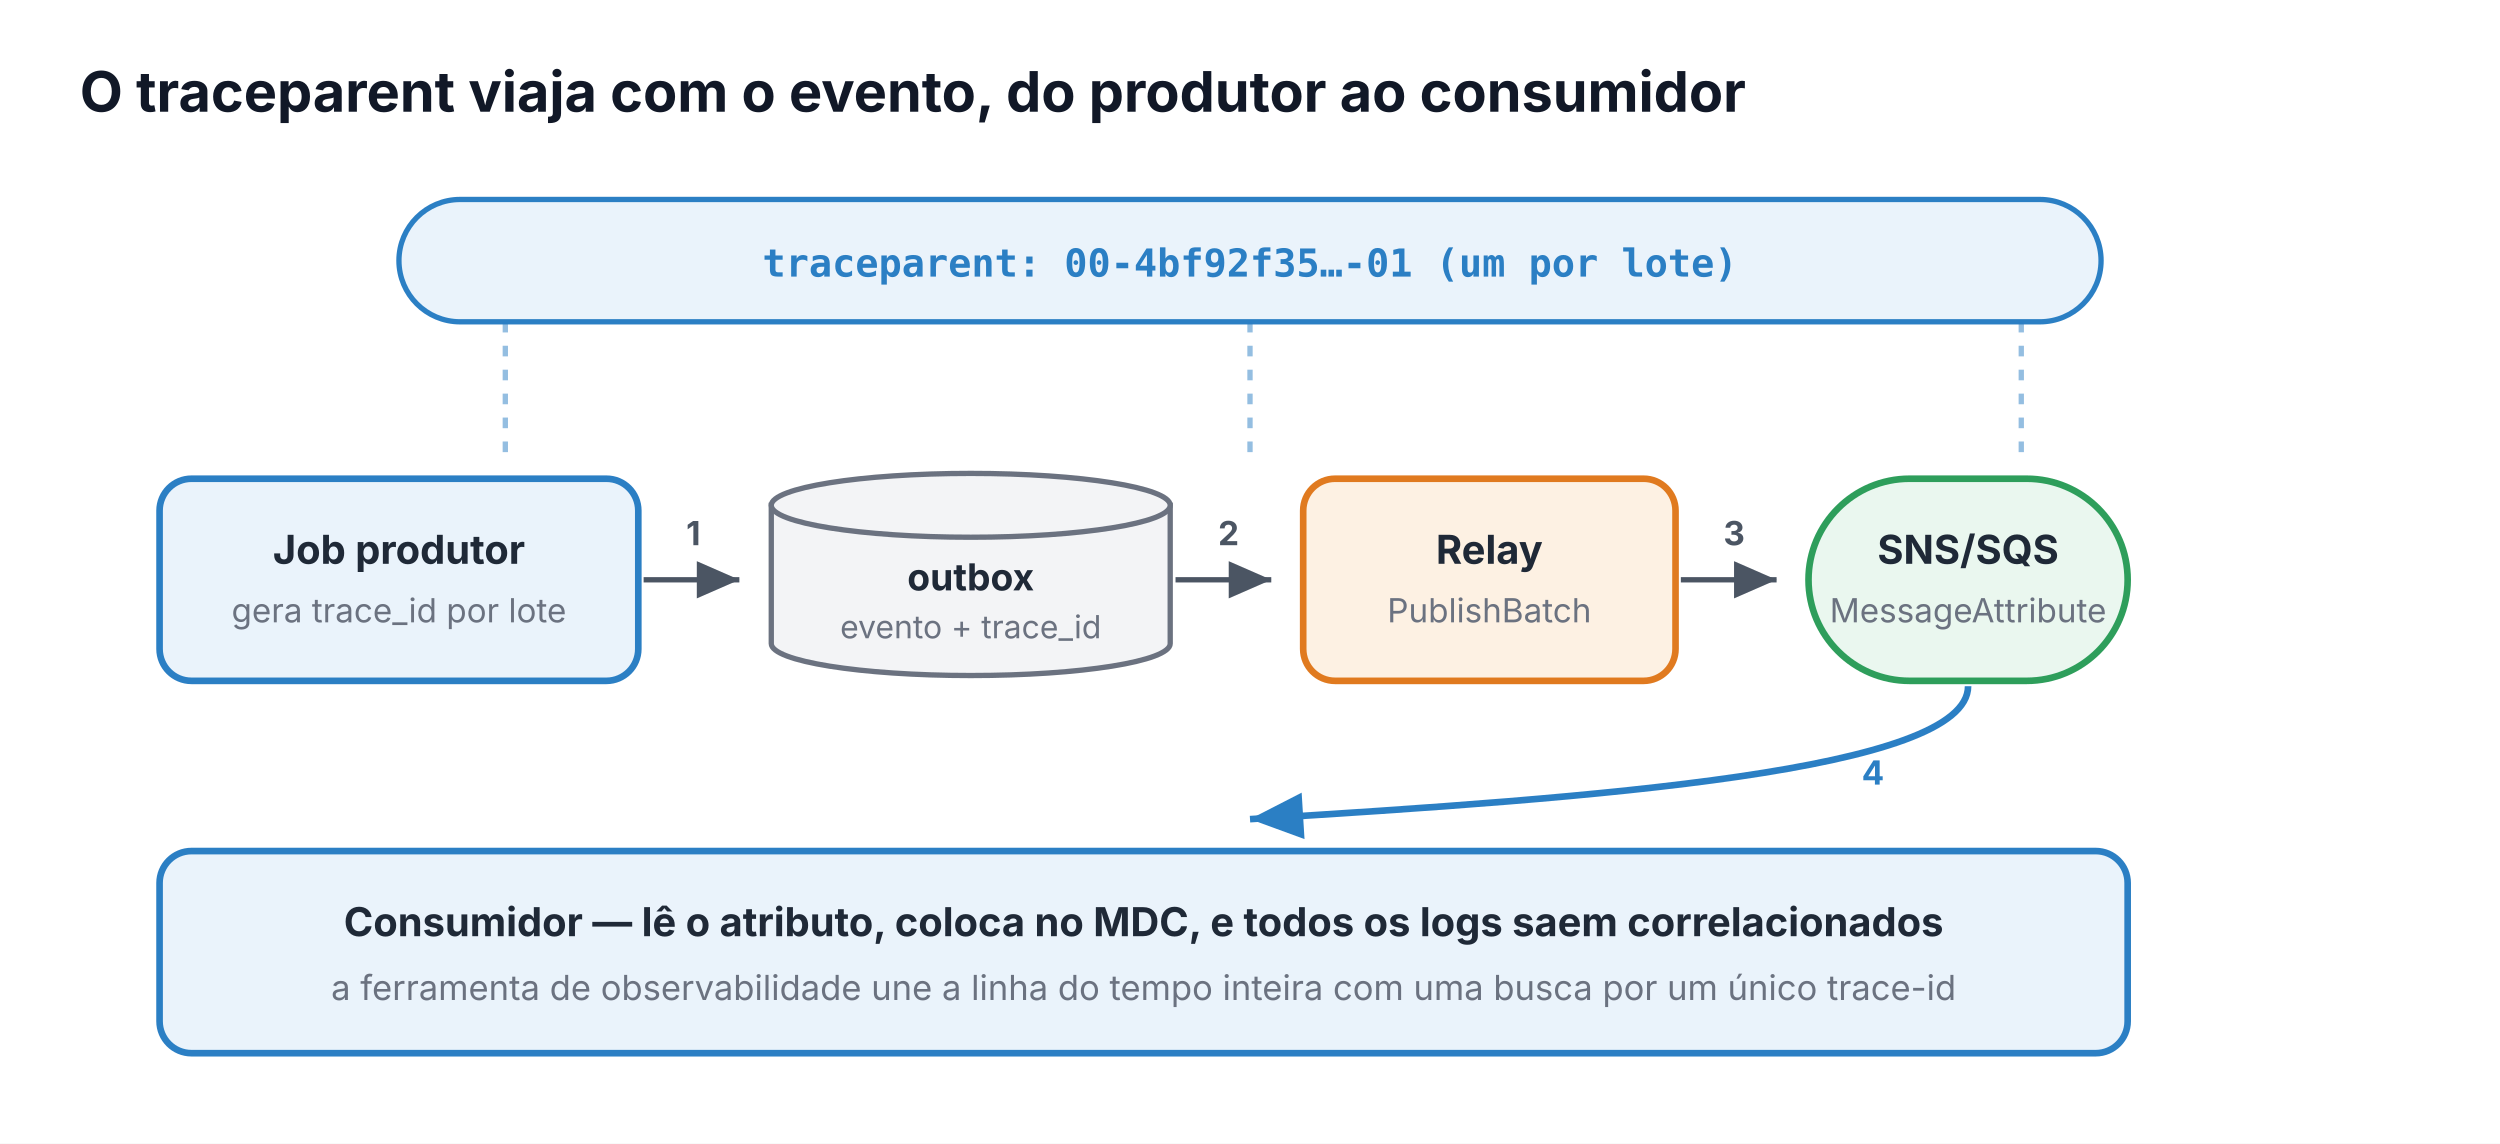
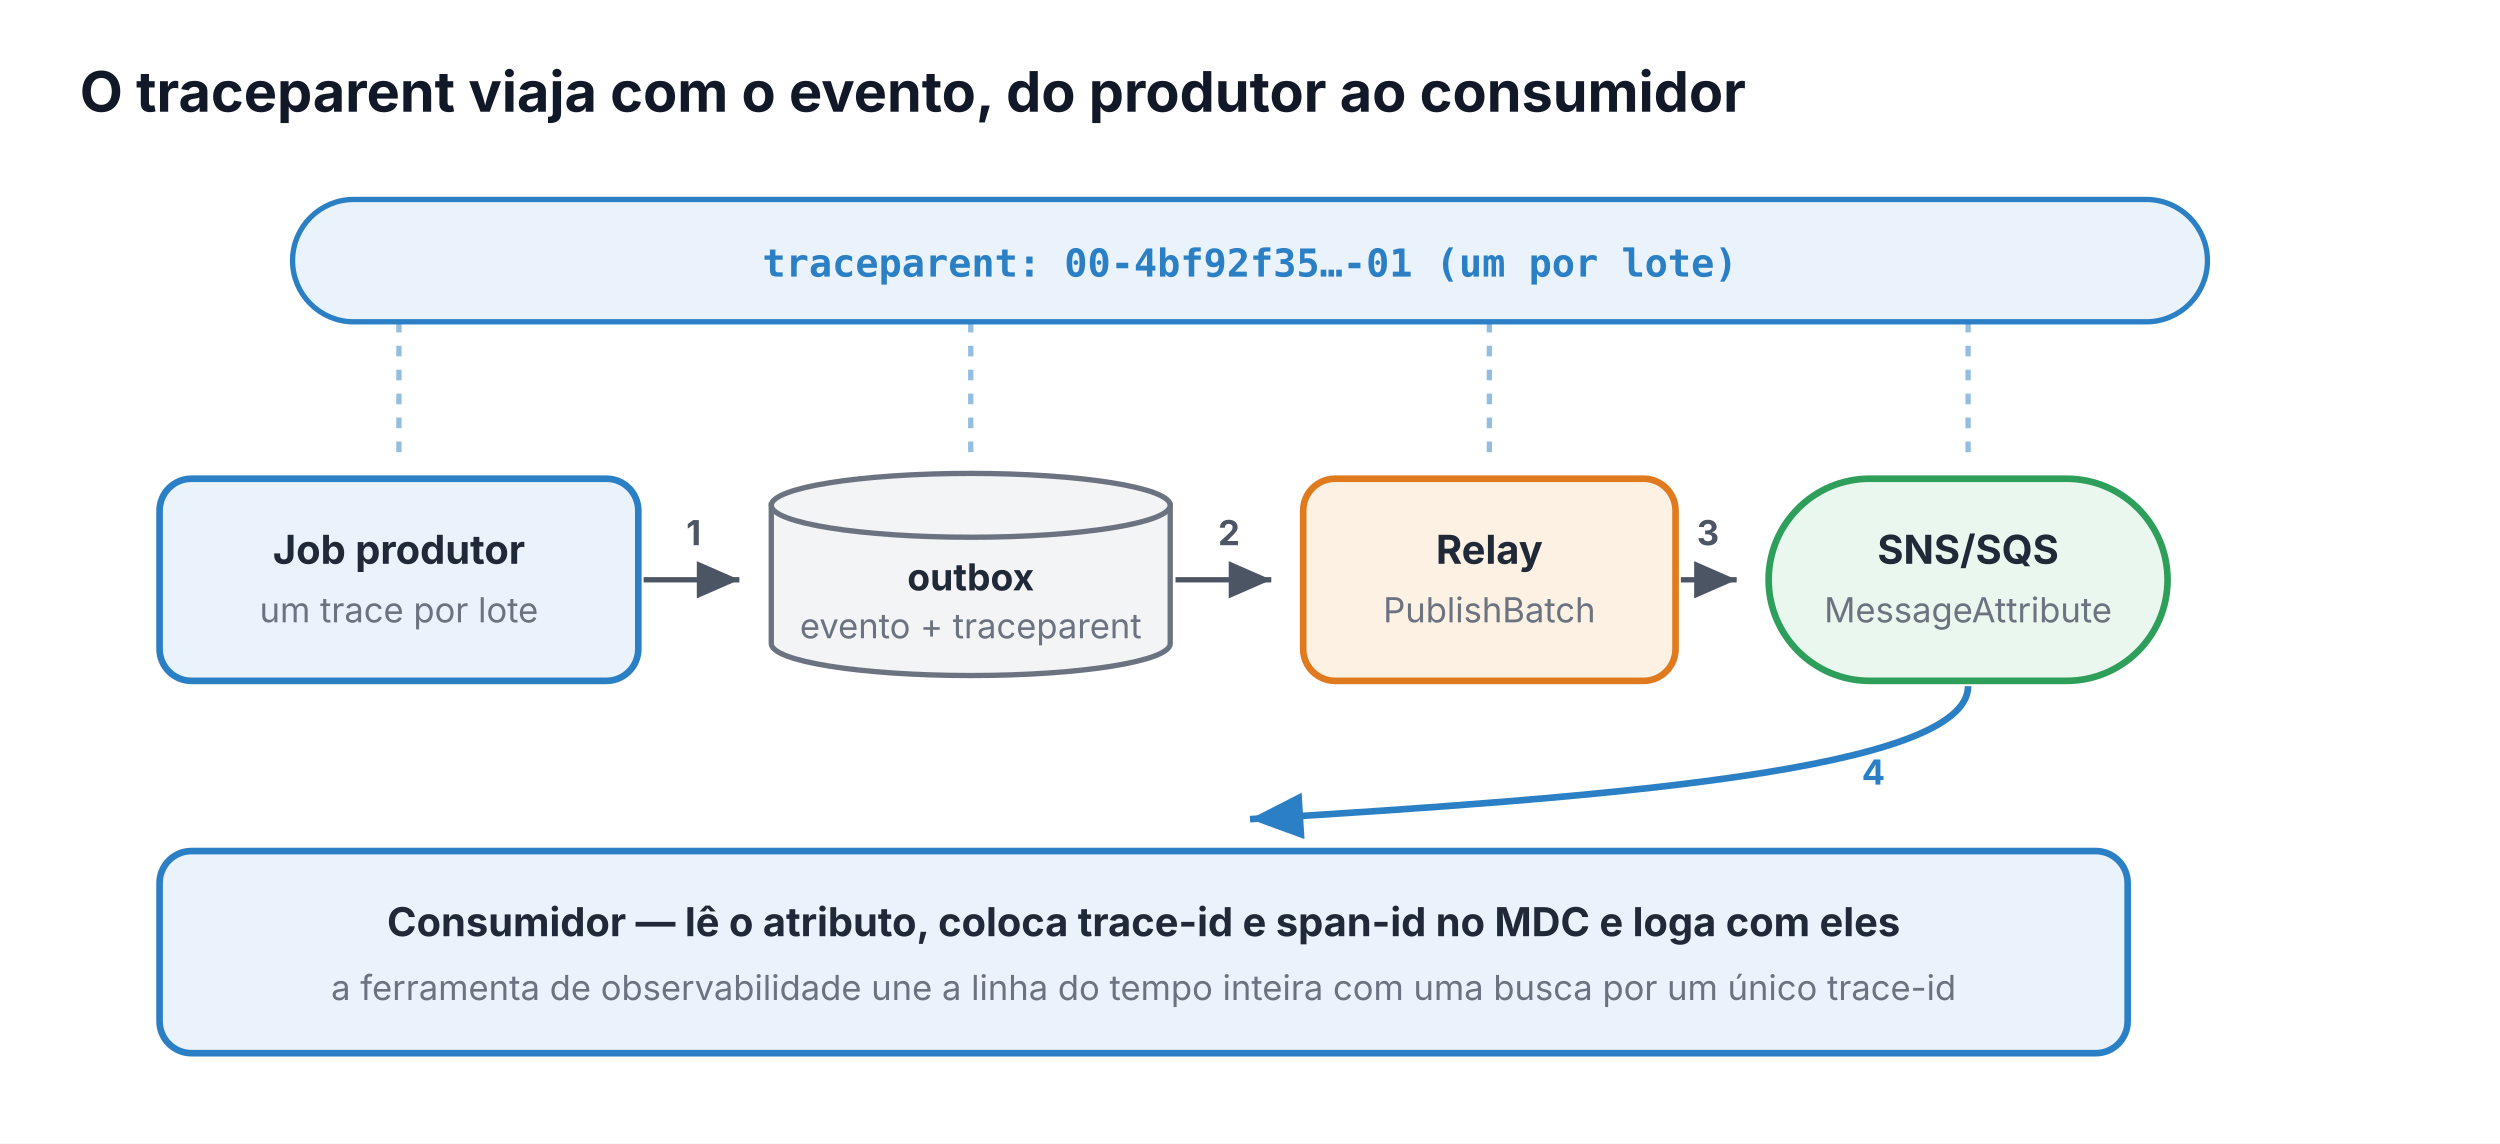
- <svg xmlns="http://www.w3.org/2000/svg" viewBox="0 0 940 430" font-family="Inter, -apple-system, 'Segoe UI', Helvetica, Arial, sans-serif">
+ <svg xmlns="http://www.w3.org/2000/svg" viewBox="0 0 940 430" font-family="Inter, system-ui, sans-serif">
  <rect width="940" height="430" fill="#ffffff" />
  <defs>
    <marker id="m" markerWidth="10" markerHeight="10" refX="8" refY="3.5" orient="auto">
      <path d="M0,0 L8,3.5 L0,7 Z" fill="#4b5563" />
    </marker>
    <marker id="mb" markerWidth="10" markerHeight="10" refX="8" refY="3.5" orient="auto">
      <path d="M0,0 L8,3.5 L0,7 Z" fill="#2b7fc4" />
    </marker>
  </defs>
  <text x="30" y="42" font-size="21" font-weight="700" fill="#111827">O traceparent viaja com o evento, do produtor ao consumidor</text>
-   <rect x="150" y="75" width="640" height="46" rx="23" fill="#eaf3fb" stroke="#2b7fc4" stroke-width="2" />
+   <rect x="110" y="75" width="720" height="46" rx="23" fill="#eaf3fb" stroke="#2b7fc4" stroke-width="2" />
  <text x="470" y="104" font-size="14.5" font-weight="700" fill="#2b7fc4" text-anchor="middle" font-family="ui-monospace, SFMono-Regular, Menlo, monospace">traceparent: 00-4bf92f35…-01  (um por lote)</text>
  <g stroke="#2b7fc4" stroke-opacity="0.5" stroke-width="2" stroke-dasharray="4 5">
-     <path d="M190 121 V175" />
-     <path d="M470 121 V175" />
-     <path d="M760 121 V175" />
+     <path d="M150 121 V175" />
+     <path d="M365 121 V175" />
+     <path d="M560 121 V175" />
+     <path d="M740 121 V175" />
  </g>
  <g>
    <rect x="60" y="180" width="180" height="76" rx="12" fill="#eaf3fb" stroke="#2b7fc4" stroke-width="2.5" />
    <text x="150" y="212" font-size="15" font-weight="700" fill="#1f2937" text-anchor="middle">Job produtor</text>
-     <text x="150" y="234" font-size="12.5" fill="#6b7280" text-anchor="middle">gera trace_id por lote</text>
+     <text x="150" y="234" font-size="13" fill="#6b7280" text-anchor="middle">um trace por lote</text>
  </g>
  <g>
    <path d="M290 190 h150 v52 a75 12 0 0 1 -150 0 Z" fill="#f3f4f6" stroke="#6b7280" stroke-width="2" />
    <ellipse cx="365" cy="190" rx="75" ry="12" fill="#f3f4f6" stroke="#6b7280" stroke-width="2" />
    <text x="365" y="222" font-size="14" font-weight="700" fill="#1f2937" text-anchor="middle">outbox</text>
-     <text x="365" y="240" font-size="12" fill="#6b7280" text-anchor="middle">evento + trace_id</text>
+     <text x="365" y="240" font-size="13" fill="#6b7280" text-anchor="middle">evento + traceparent</text>
  </g>
  <g>
    <rect x="490" y="180" width="140" height="76" rx="12" fill="#fdf1e3" stroke="#e07a1f" stroke-width="2.5" />
    <text x="560" y="212" font-size="15" font-weight="700" fill="#1f2937" text-anchor="middle">Relay</text>
-     <text x="560" y="234" font-size="12.5" fill="#6b7280" text-anchor="middle">PublishBatch</text>
+     <text x="560" y="234" font-size="13" fill="#6b7280" text-anchor="middle">PublishBatch</text>
  </g>
  <g>
-     <rect x="680" y="180" width="120" height="76" rx="38" fill="#eaf7ef" stroke="#2e9e5b" stroke-width="2.5" />
+     <rect x="665" y="180" width="150" height="76" rx="38" fill="#eaf7ef" stroke="#2e9e5b" stroke-width="2.5" />
    <text x="740" y="212" font-size="15" font-weight="700" fill="#1f2937" text-anchor="middle">SNS/SQS</text>
-     <text x="740" y="234" font-size="12.5" fill="#6b7280" text-anchor="middle">MessageAttribute</text>
+     <text x="740" y="234" font-size="13" fill="#6b7280" text-anchor="middle">MessageAttribute</text>
  </g>
  <g>
    <rect x="60" y="320" width="740" height="76" rx="12" fill="#eaf3fb" stroke="#2b7fc4" stroke-width="2.5" />
-     <text x="430" y="352" font-size="15" font-weight="700" fill="#1f2937" text-anchor="middle">Consumidor — lê o atributo, coloca no MDC, e todos os logs saem correlacionados</text>
+     <text x="430" y="352" font-size="15" font-weight="700" fill="#1f2937" text-anchor="middle">Consumidor — lê o atributo, coloca trace-id e span-id no MDC e loga com eles</text>
    <text x="430" y="376" font-size="13" fill="#6b7280" text-anchor="middle">a ferramenta de observabilidade une a linha do tempo inteira com uma busca por um único trace-id</text>
  </g>
  <path d="M242 218 H278" fill="none" stroke="#4b5563" stroke-width="2" marker-end="url(#m)" />
  <path d="M442 218 H478" fill="none" stroke="#4b5563" stroke-width="2" marker-end="url(#m)" />
-   <path d="M632 218 H668" fill="none" stroke="#4b5563" stroke-width="2" marker-end="url(#m)" />
+   <path d="M632 218 H653" fill="none" stroke="#4b5563" stroke-width="2" marker-end="url(#m)" />
  <path d="M740 258 C740 290 600 300 470 308" fill="none" stroke="#2b7fc4" stroke-width="2.5" marker-end="url(#mb)" />
-   <g font-size="12.5" font-weight="700" fill="#4b5563">
+   <g font-size="13" font-weight="700" fill="#4b5563">
    <text x="258" y="205">1</text>
    <text x="458" y="205">2</text>
-     <text x="648" y="205">3</text>
+     <text x="638" y="205">3</text>
    <text x="700" y="295" fill="#2b7fc4">4</text>
  </g>
</svg>
